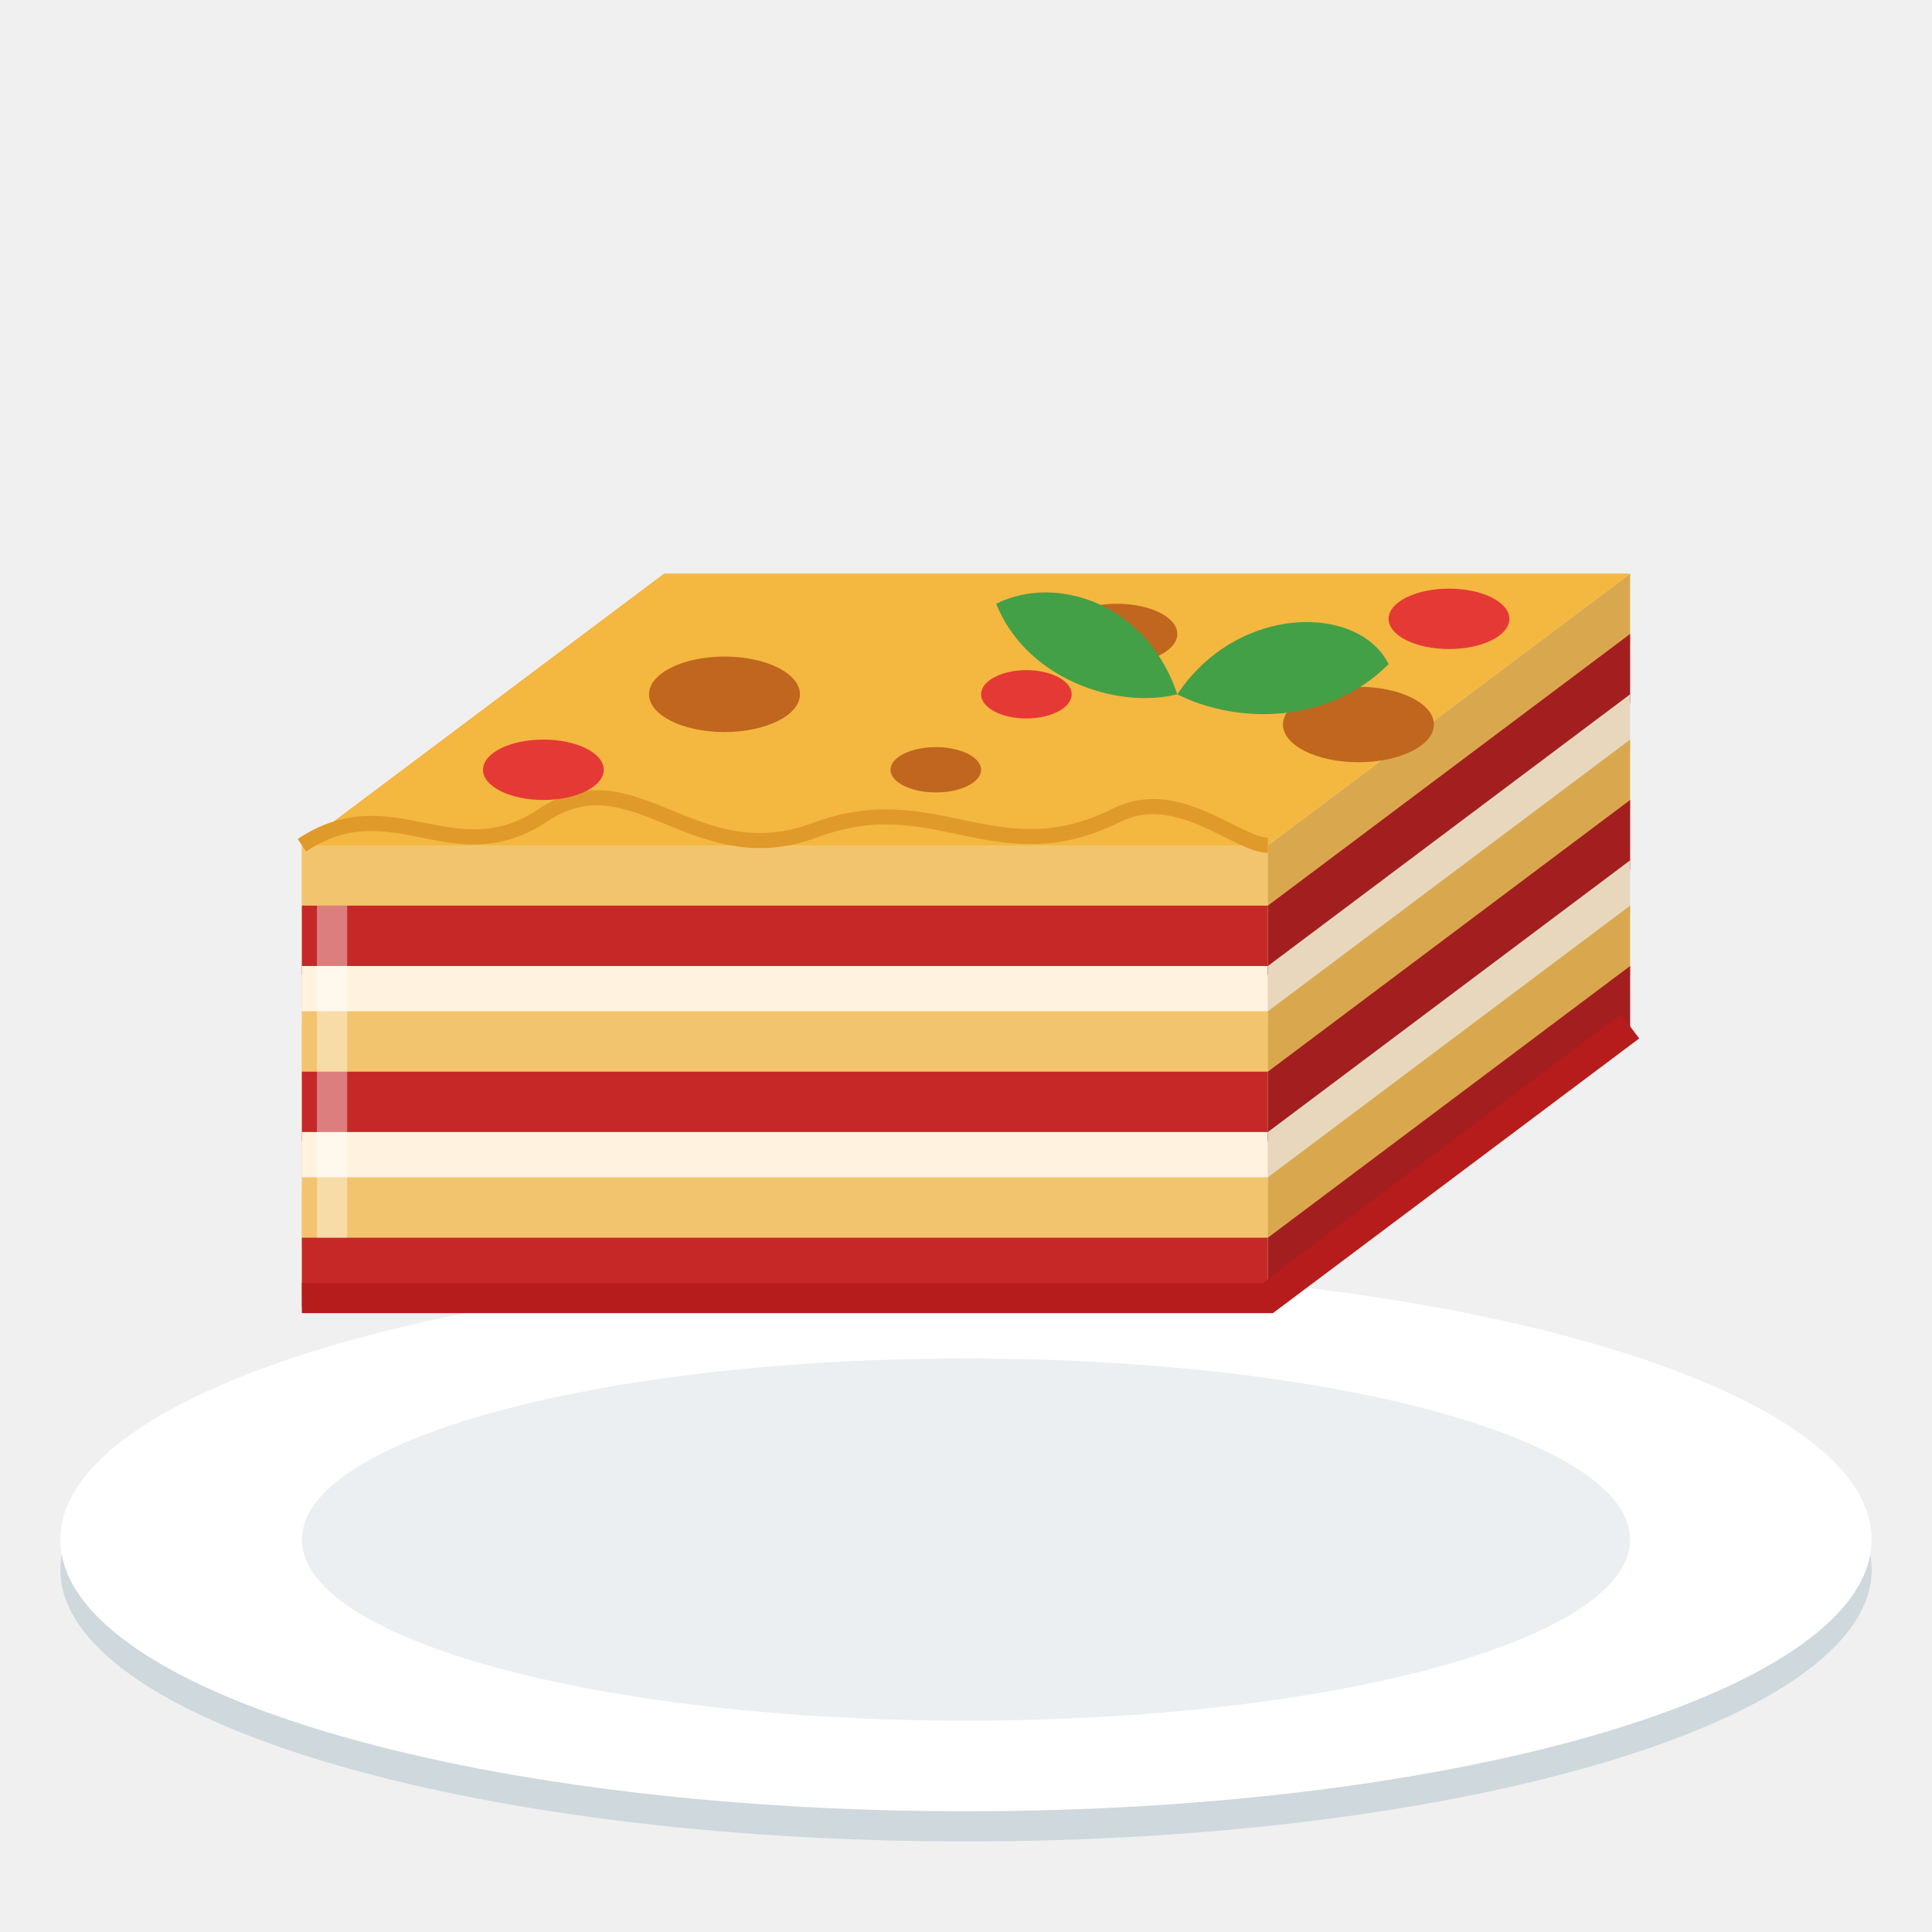
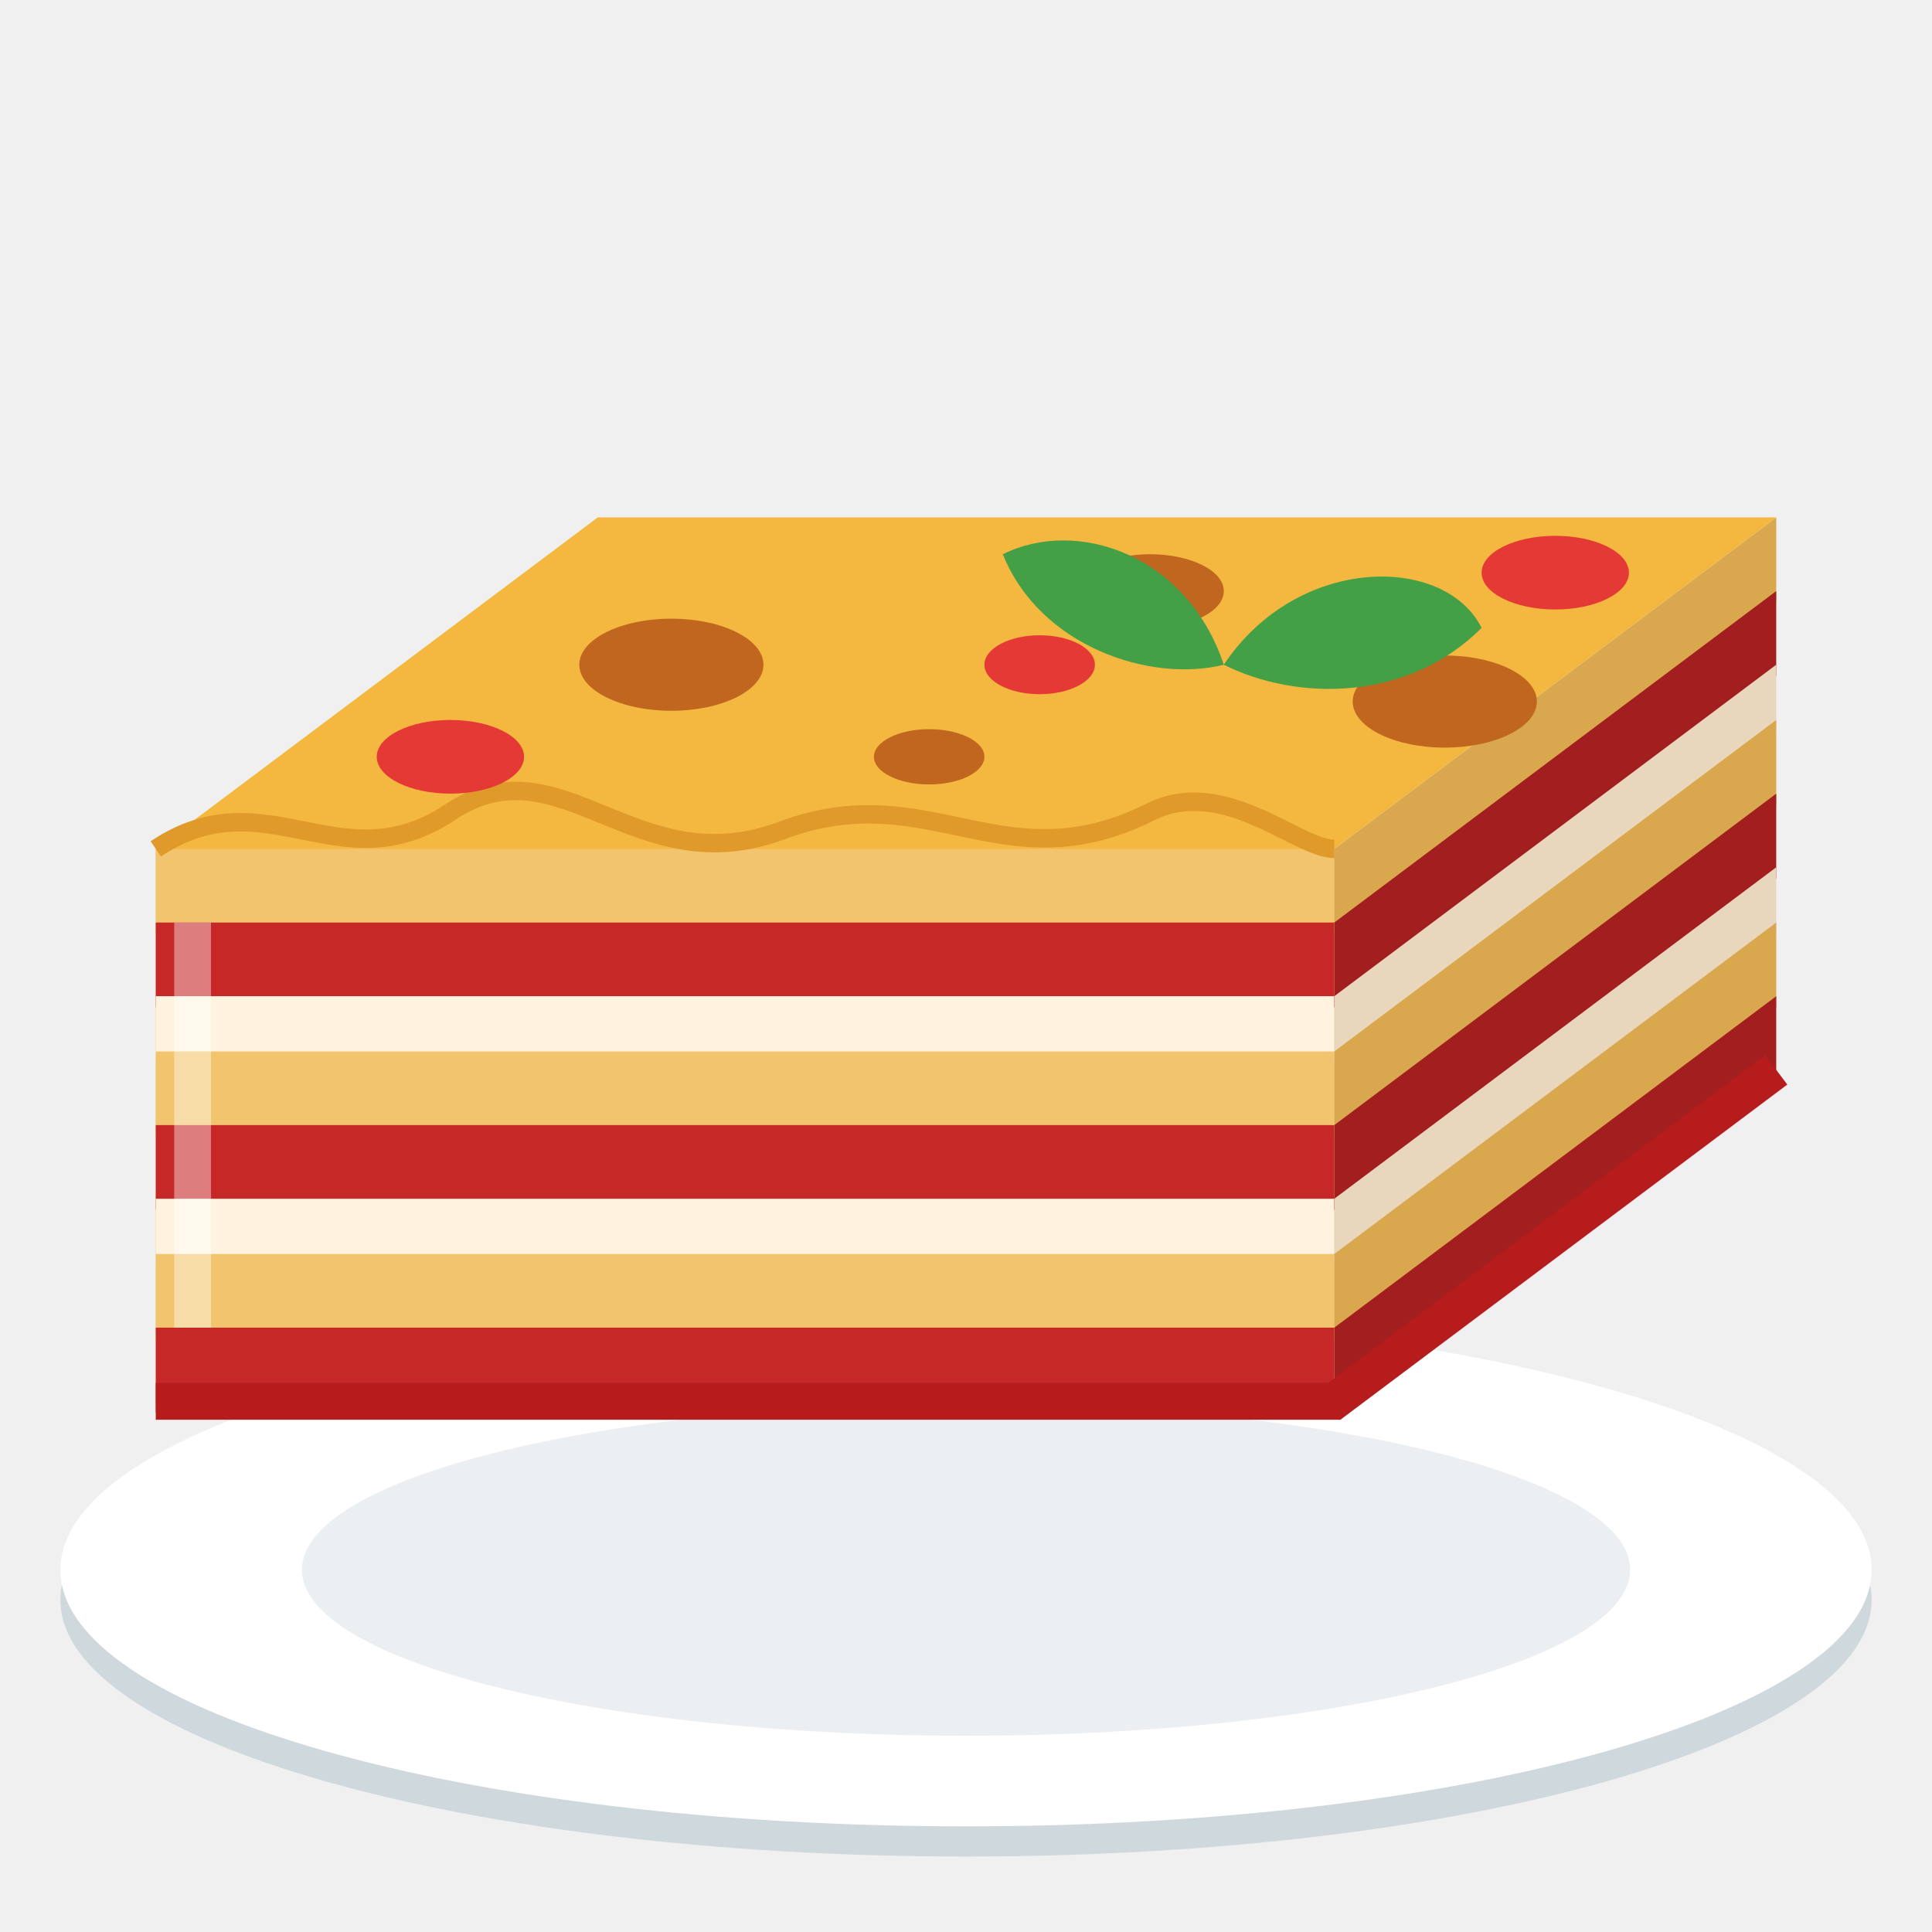
<svg xmlns="http://www.w3.org/2000/svg" viewBox="0 0 128 128">
-   <ellipse cx="64" cy="104" rx="60" ry="18" fill="#cfd8dc" />
-   <ellipse cx="64" cy="102" rx="60" ry="18" fill="#fff" />
-   <ellipse cx="64" cy="102" rx="44" ry="12" fill="#eceff1" />
-   <path d="M20 56 V86 H84 V56 Z" fill="#f2c46d" />
-   <rect x="20" y="56" width="64" height="4.6" fill="#f2c46d" />
-   <rect x="20" y="60" width="64" height="4.6" fill="#c62828" />
-   <rect x="20" y="64" width="64" height="3.6" fill="#fff3e0" />
-   <rect x="20" y="67" width="64" height="4.6" fill="#f2c46d" />
-   <rect x="20" y="71" width="64" height="4.6" fill="#c62828" />
-   <rect x="20" y="75" width="64" height="3.6" fill="#fff3e0" />
-   <rect x="20" y="78" width="64" height="4.6" fill="#f2c46d" />
-   <rect x="20" y="82" width="64" height="4.6" fill="#c62828" />
-   <path d="M84 56 L108 38 L108 42.6 L84 60.6 Z" fill="#d9a84e" />
-   <path d="M84 60 L108 42 L108 46.6 L84 64.6 Z" fill="#a31f1f" />
-   <path d="M84 64 L108 46 L108 49.6 L84 67.6 Z" fill="#e8d6bd" />
-   <path d="M84 67 L108 49 L108 53.6 L84 71.6 Z" fill="#d9a84e" />
-   <path d="M84 71 L108 53 L108 57.6 L84 75.6 Z" fill="#a31f1f" />
-   <path d="M84 75 L108 57 L108 60.6 L84 78.6 Z" fill="#e8d6bd" />
-   <path d="M84 78 L108 60 L108 64.6 L84 82.6 Z" fill="#d9a84e" />
-   <path d="M84 82 L108 64 L108 68.6 L84 86.6 Z" fill="#a31f1f" />
-   <path d="M20 86 H84 L108 68" fill="none" stroke="#b71c1c" stroke-width="2" />
-   <path d="M20 56 L44 38 H108 L84 56 Z" fill="#f4b740" />
-   <path d="M20 56 C26 52 30 58 36 54 C42 50 46 58 54 55 C62 52 66 58 74 54 C78 52 82 56 84 56" fill="#f4b740" stroke="#e09a2a" stroke-width="1" />
-   <g fill="#c0661f">
-     <ellipse cx="48" cy="46" rx="5" ry="2.5" />
-     <ellipse cx="74" cy="42" rx="4" ry="2" />
-     <ellipse cx="90" cy="48" rx="5" ry="2.5" />
-     <ellipse cx="62" cy="51" rx="3" ry="1.5" />
+   <ellipse cx="64" cy="106" rx="60" ry="17" fill="#cfd8dc" />
+   <ellipse cx="64" cy="104" rx="60" ry="17" fill="#fff" />
+   <ellipse cx="64" cy="104" rx="44" ry="11" fill="#eceff1" />
+   <g transform="translate(64 66) scale(1.22) translate(-64 -64)">
+     <path d="M20 56 V86 H84 V56 Z" fill="#f2c46d" />
+     <rect x="20" y="56" width="64" height="4.6" fill="#f2c46d" />
+     <rect x="20" y="60" width="64" height="4.6" fill="#c62828" />
+     <rect x="20" y="64" width="64" height="3.6" fill="#fff3e0" />
+     <rect x="20" y="67" width="64" height="4.6" fill="#f2c46d" />
+     <rect x="20" y="71" width="64" height="4.6" fill="#c62828" />
+     <rect x="20" y="75" width="64" height="3.6" fill="#fff3e0" />
+     <rect x="20" y="78" width="64" height="4.6" fill="#f2c46d" />
+     <rect x="20" y="82" width="64" height="4.6" fill="#c62828" />
+     <path d="M84 56 L108 38 L108 42.6 L84 60.6 Z" fill="#d9a84e" />
+     <path d="M84 60 L108 42 L108 46.6 L84 64.6 Z" fill="#a31f1f" />
+     <path d="M84 64 L108 46 L108 49.6 L84 67.6 Z" fill="#e8d6bd" />
+     <path d="M84 67 L108 49 L108 53.6 L84 71.6 Z" fill="#d9a84e" />
+     <path d="M84 71 L108 53 L108 57.6 L84 75.6 Z" fill="#a31f1f" />
+     <path d="M84 75 L108 57 L108 60.6 L84 78.6 Z" fill="#e8d6bd" />
+     <path d="M84 78 L108 60 L108 64.6 L84 82.6 Z" fill="#d9a84e" />
+     <path d="M84 82 L108 64 L108 68.6 L84 86.6 Z" fill="#a31f1f" />
+     <path d="M20 86 H84 L108 68" fill="none" stroke="#b71c1c" stroke-width="2" />
+     <path d="M20 56 L44 38 H108 L84 56 Z" fill="#f4b740" />
+     <path d="M20 56 C26 52 30 58 36 54 C42 50 46 58 54 55 C62 52 66 58 74 54 C78 52 82 56 84 56" fill="#f4b740" stroke="#e09a2a" stroke-width="1" />
+     <g fill="#c0661f">
+       <ellipse cx="48" cy="46" rx="5" ry="2.5" />
+       <ellipse cx="74" cy="42" rx="4" ry="2" />
+       <ellipse cx="90" cy="48" rx="5" ry="2.5" />
+       <ellipse cx="62" cy="51" rx="3" ry="1.5" />
+     </g>
+     <g fill="#e53935">
+       <ellipse cx="36" cy="51" rx="4" ry="2" />
+       <ellipse cx="96" cy="41" rx="4" ry="2" />
+       <ellipse cx="68" cy="46" rx="3" ry="1.6" />
+     </g>
+     <g fill="#43a047">
+       <path d="M78 46 C82 40 90 40 92 44 C88 48 82 48 78 46 Z" />
+       <path d="M78 46 C76 40 70 38 66 40 C68 45 74 47 78 46 Z" />
+     </g>
+     <path d="M22 60 V82" stroke="#fff" stroke-width="2" opacity=".4" />
  </g>
-   <g fill="#e53935">
-     <ellipse cx="36" cy="51" rx="4" ry="2" />
-     <ellipse cx="96" cy="41" rx="4" ry="2" />
-     <ellipse cx="68" cy="46" rx="3" ry="1.6" />
-   </g>
-   <g fill="#43a047">
-     <path d="M78 46 C82 40 90 40 92 44 C88 48 82 48 78 46 Z" />
-     <path d="M78 46 C76 40 70 38 66 40 C68 45 74 47 78 46 Z" />
-   </g>
-   <path d="M22 60 V82" stroke="#fff" stroke-width="2" opacity=".4" />
</svg>
